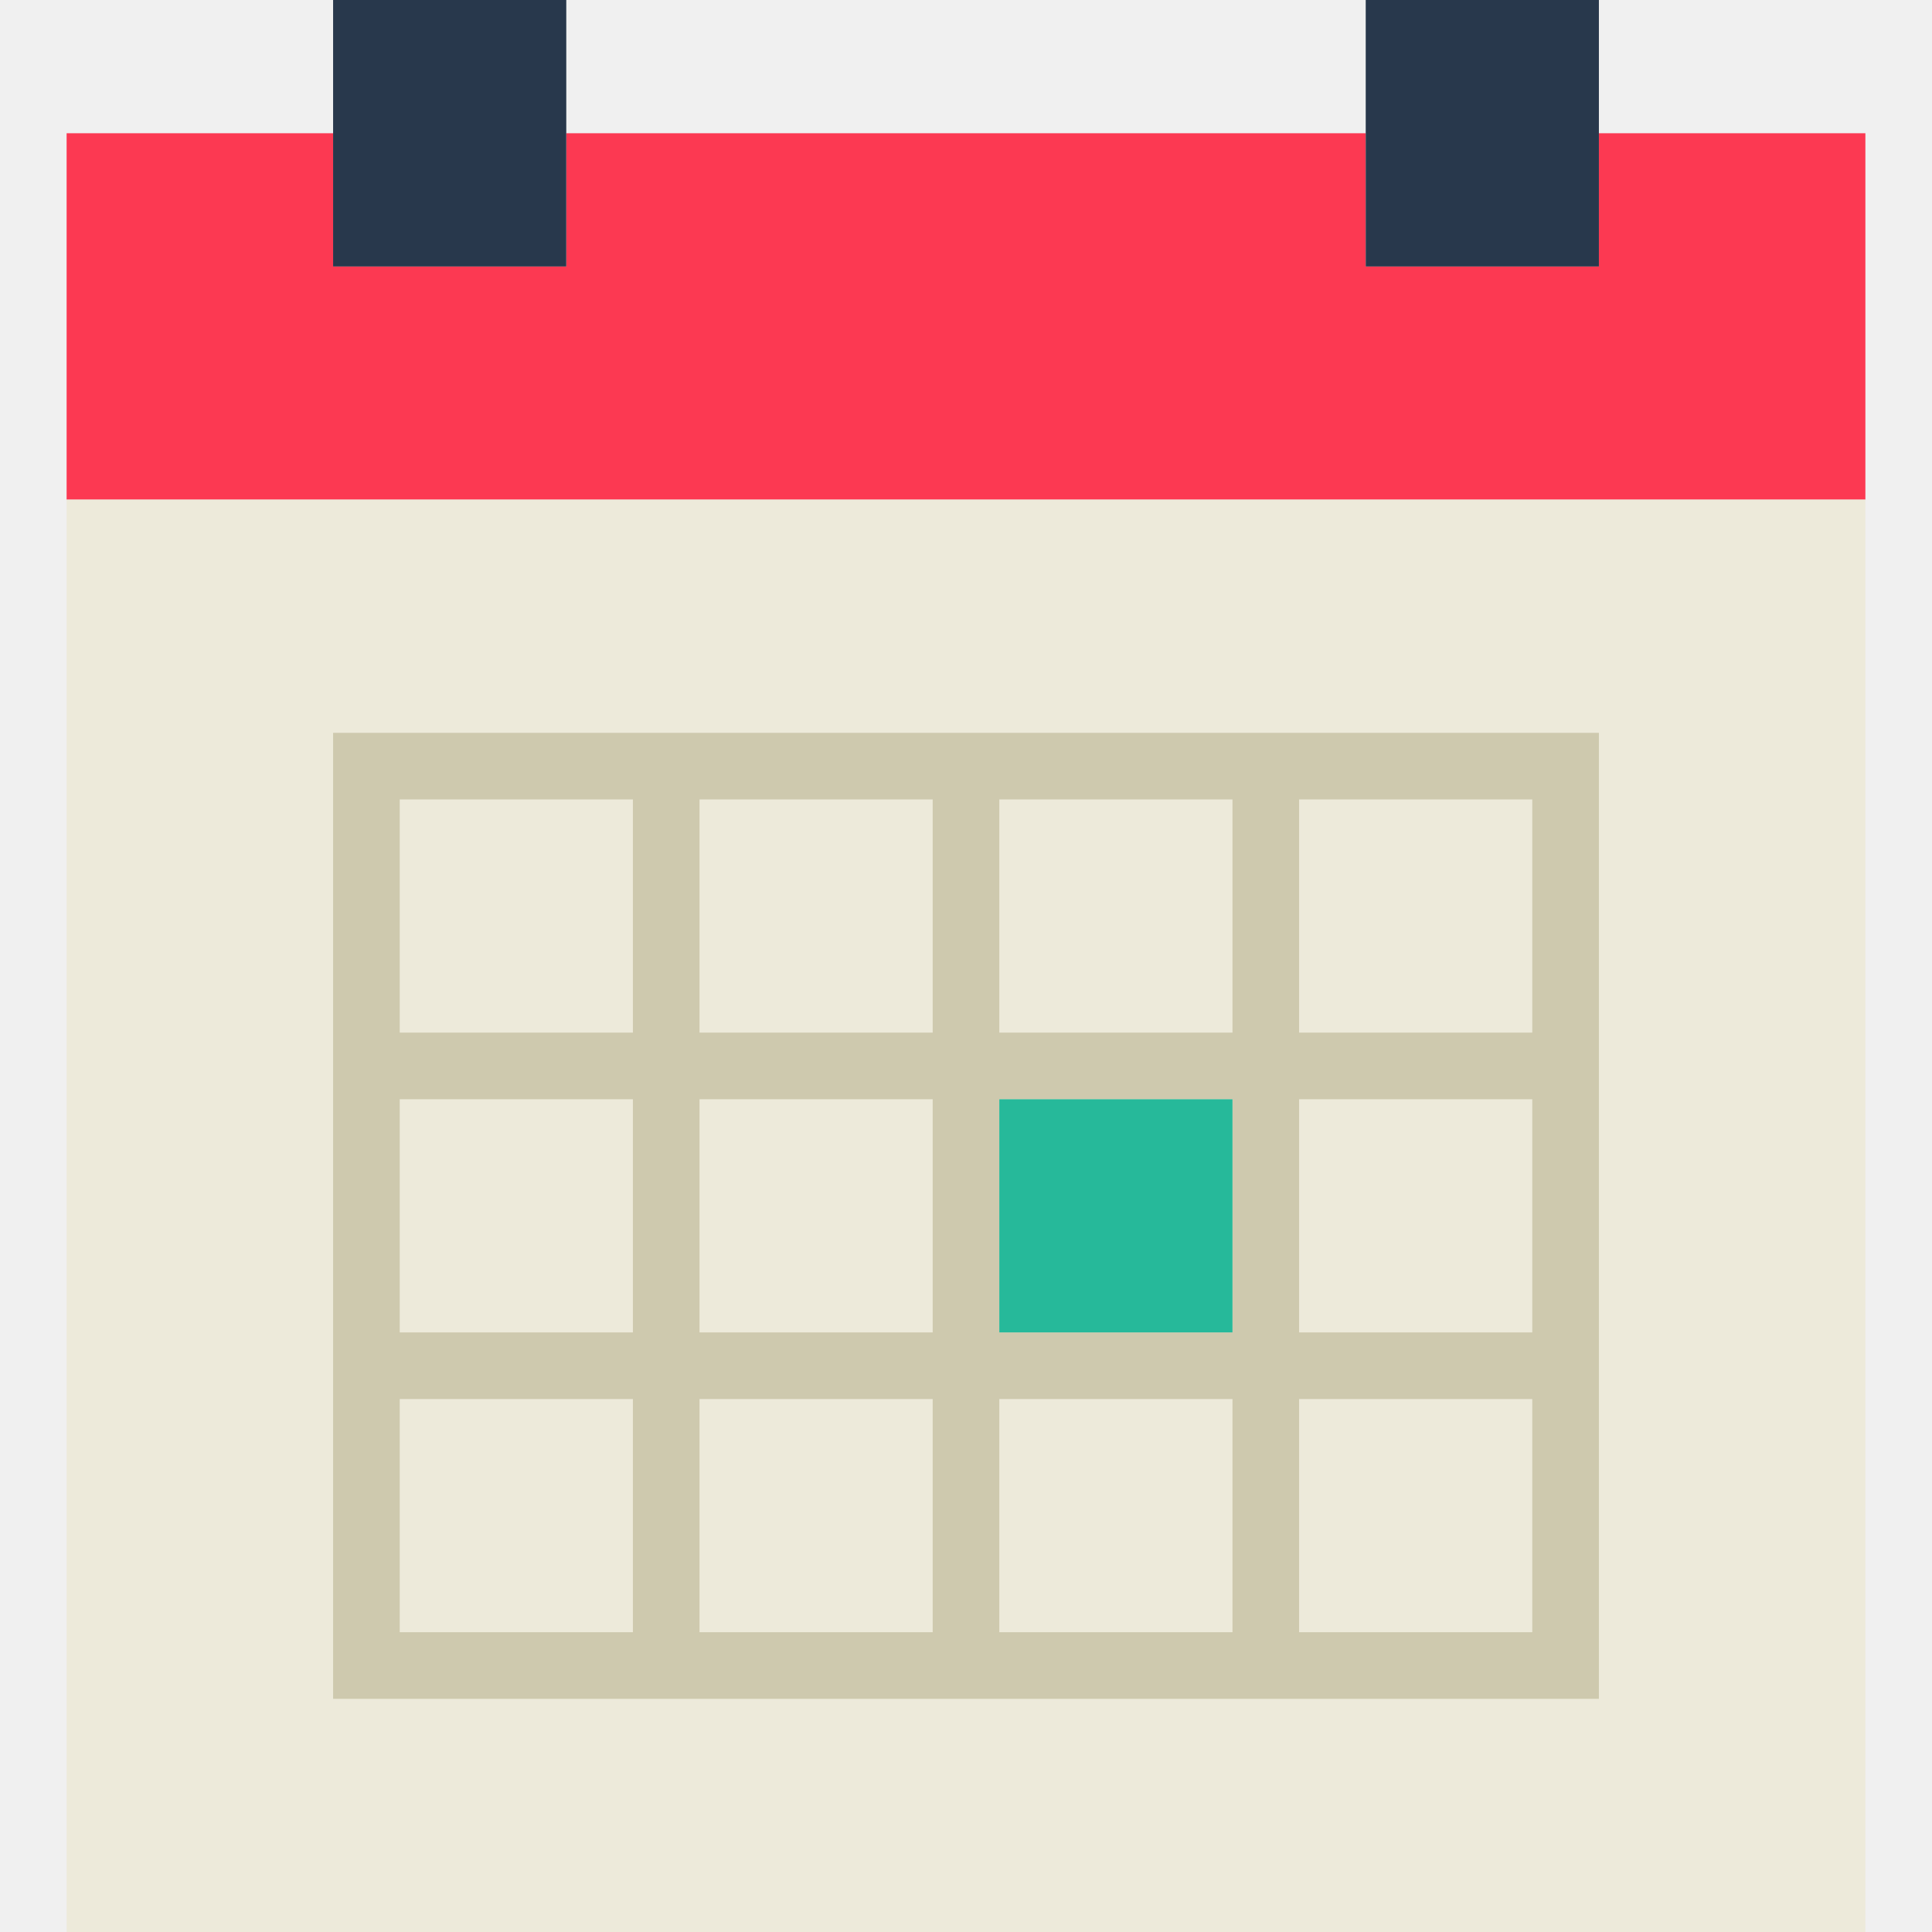
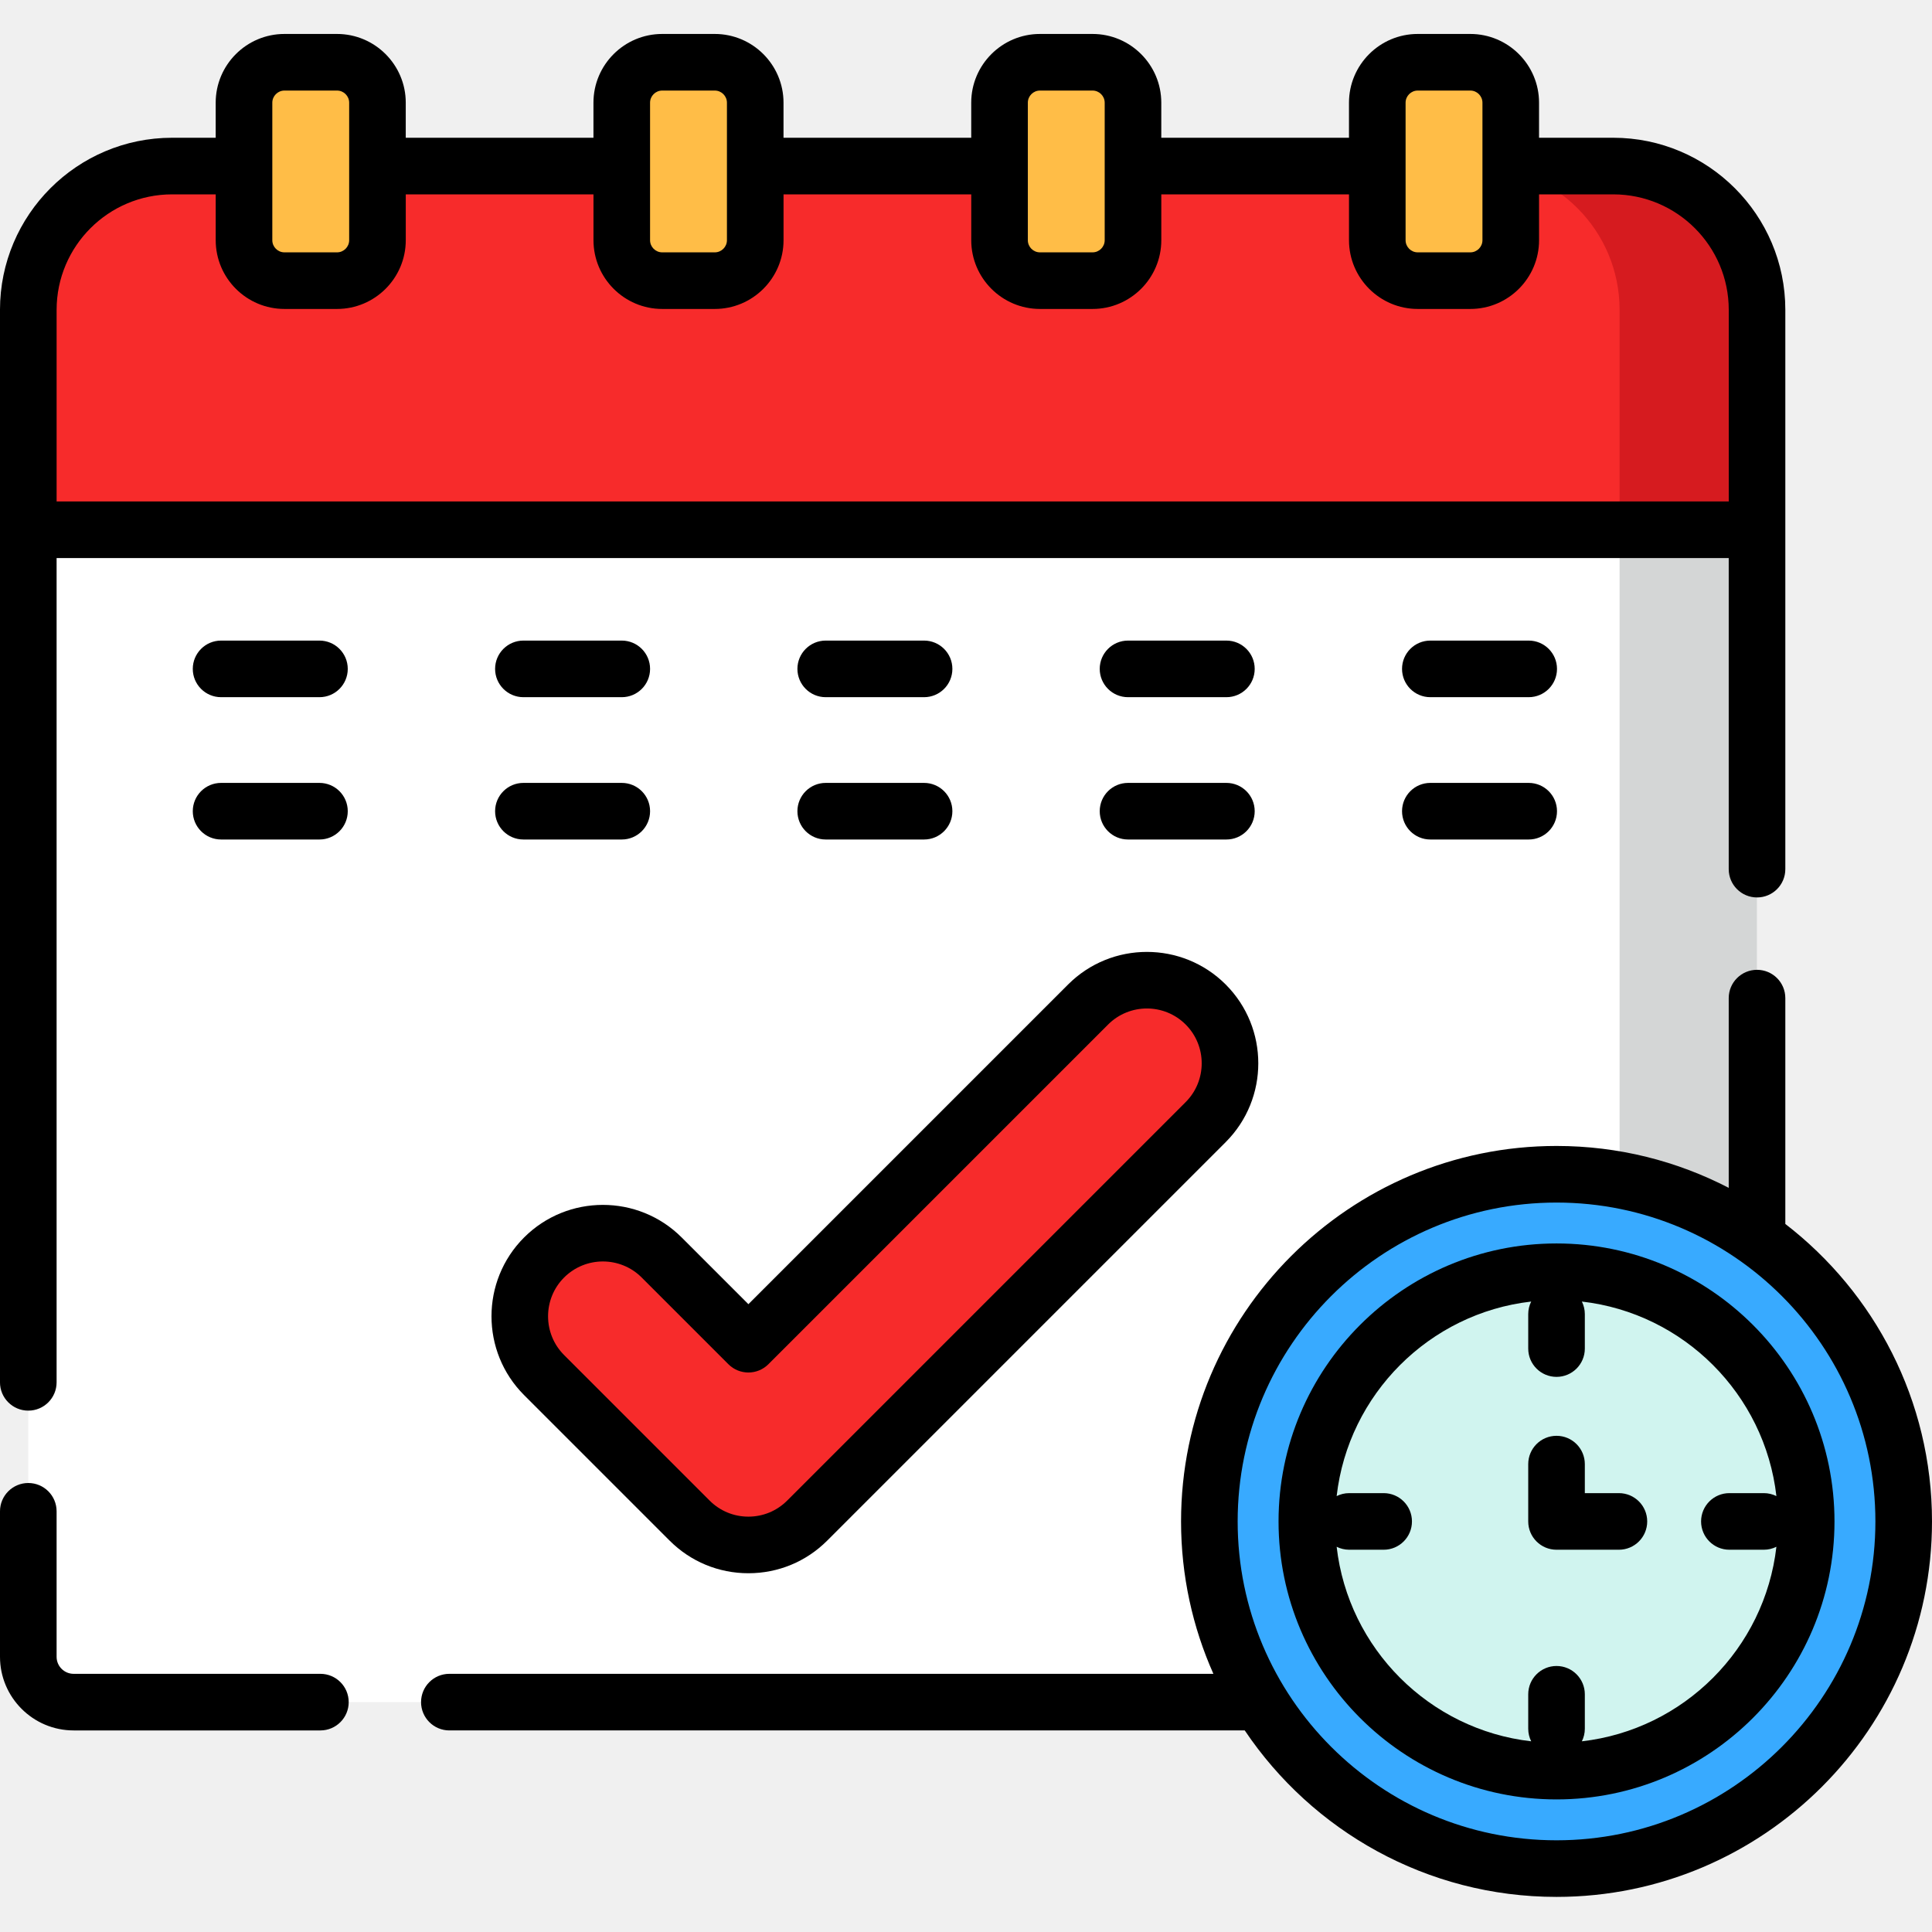
- <svg xmlns="http://www.w3.org/2000/svg" version="1.1" id="Capa_1" x="0px" y="0px" viewBox="0 0 58 58" style="enable-background:new 0 0 58 58;" xml:space="preserve">
-   <polygon style="fill:#FC3952;" points="48,4 48,8 41,8 41,4 17,4 17,8 10,8 10,4 2,4 2,15 56,15 56,4 " />
-   <polygon style="fill:#EDEADA;" points="10,15 2,15 2,58 56,58 56,15 48,15 41,15 17,15 " />
-   <path style="fill:#CEC9AE;" d="M39,22h-2h-7h-2h-7h-2h-9v9v2v7v2v9h9h2h7h2h7h2h9v-9v-2v-7v-2v-9H39z M30,24h7v7h-7V24z M37,40h-7  v-7h7V40z M21,33h7v7h-7V33z M21,24h7v7h-7V24z M12,24h7v7h-7V24z M12,33h7v7h-7V33z M19,49h-7v-7h7V49z M28,49h-7v-7h7V49z M37,49  h-7v-7h7V49z M46,49h-7v-7h7V49z M46,40h-7v-7h7V40z M39,31v-7h7v7H39z" />
-   <rect x="10" style="fill:#28384C;" width="7" height="8" />
-   <rect x="41" style="fill:#28384C;" width="7" height="8" />
-   <rect x="30" y="33" style="fill:#26B99A;" width="7" height="7" />
-   <g>
- </g>
-   <g>
- </g>
-   <g>
- </g>
-   <g>
- </g>
-   <g>
- </g>
-   <g>
- </g>
-   <g>
- </g>
-   <g>
- </g>
-   <g>
- </g>
-   <g>
- </g>
-   <g>
- </g>
-   <g>
- </g>
-   <g>
- </g>
-   <g>
- </g>
-   <g>
- </g>
+ <svg xmlns="http://www.w3.org/2000/svg" height="512pt" viewBox="0 -9 512 512" width="512pt">
+   <path d="m453.621 442.082h-434.109c-6.633 0-12.012-5.379-12.012-12.012v-356.961c0-21.043 17.059-38.102 38.102-38.102h381.93c21.039 0 38.098 17.059 38.098 38.102v356.961c0 6.633-5.375 12.012-12.008 12.012zm0 0" fill="#ffffff" />
+   <path d="m465.625 73.113v356.953c0 6.637-5.371 12.016-12.004 12.016h-36.426c6.633 0 12.012-5.379 12.012-12.016v-356.953c0-21.051-17.062-38.102-38.098-38.102h36.426c21.039 0 38.09 17.051 38.09 38.102zm0 0" fill="#d4d6d6" />
+   <path d="m465.625 73.113v58.27h-458.129v-58.27c0-21.051 17.062-38.102 38.113-38.102h381.926c21.039 0 38.09 17.051 38.09 38.102zm0 0" fill="#f72b2b" />
+   <path d="m465.625 73.113v58.27h-36.418v-58.27c0-21.051-17.062-38.102-38.102-38.102h36.43c21.039 0 38.09 17.051 38.09 38.102zm0 0" fill="#d61b1f" />
+   <path d="m198.336 400.426c-5.641 0-11.277-2.152-15.582-6.453l-38.562-38.562c-8.605-8.605-8.605-22.559 0-31.164 8.605-8.602 22.559-8.605 31.164 0l22.98 22.984 90.023-90.023c8.605-8.605 22.559-8.605 31.164 0 8.605 8.605 8.605 22.555 0 31.16l-105.605 105.605c-4.305 4.301-9.941 6.453-15.582 6.453zm0 0" fill="#f72b2b" />
+   <g fill="#ffbd47">
+     <path d="m89.316 65.375h-13.934c-5.918 0-10.719-4.797-10.719-10.715v-36.441c0-5.918 4.801-10.719 10.719-10.719h13.934c5.918 0 10.715 4.801 10.715 10.719v36.438c0 5.922-4.797 10.719-10.715 10.719zm0 0" />
+     <path d="m189.426 65.375h-13.934c-5.918 0-10.715-4.797-10.715-10.715v-36.441c0-5.918 4.797-10.719 10.715-10.719h13.934c5.918 0 10.719 4.801 10.719 10.719v36.438c0 5.922-4.801 10.719-10.719 10.719zm0 0" />
+     <path d="m289.535 65.375h-13.934c-5.918 0-10.715-4.797-10.715-10.715v-36.441c0-5.918 4.797-10.719 10.715-10.719h13.934c5.922 0 10.719 4.801 10.719 10.719v36.438c0 5.922-4.797 10.719-10.719 10.719zm0 0" />
+     <path d="m389.648 65.375h-13.934c-5.922 0-10.719-4.797-10.719-10.715v-36.441c0-5.918 4.797-10.719 10.719-10.719h13.934c5.918 0 10.715 4.801 10.715 10.719v36.438c0 5.922-4.797 10.719-10.715 10.719zm0 0" />
+   </g>
+   <path d="m504.5 394.195c0 50.812-41.191 92.004-92.004 92.004s-92.004-41.191-92.004-92.004 41.191-92.004 92.004-92.004 92.004 41.191 92.004 92.004zm0 0" fill="#38aaff" />
+   <path d="m478.66 394.195c0 36.543-29.621 66.168-66.164 66.168-36.543 0-66.168-29.625-66.168-66.168 0-36.543 29.625-66.164 66.168-66.164 36.543 0 66.164 29.621 66.164 66.164zm0 0" fill="#d0f4ef" />
+   <path d="m7.5 364.832c4.141 0 7.5-3.355 7.5-7.5v-218.441h443.129v82.441c0 4.145 3.359 7.5 7.5 7.5 4.145 0 7.5-3.355 7.5-7.5v-148.223c0-25.145-20.457-45.602-45.598-45.602h-19.668v-9.289c0-10.047-8.172-18.219-18.219-18.219h-13.934c-10.043 0-18.215 8.172-18.215 18.219v9.289h-49.742v-9.289c0-10.047-8.172-18.219-18.219-18.219h-13.934c-10.043 0-18.215 8.172-18.215 18.219v9.289h-49.746v-9.289c0-10.047-8.172-18.219-18.219-18.219h-13.93c-10.047 0-18.219 8.172-18.219 18.219v9.289h-49.742v-9.289c0-10.047-8.172-18.219-18.219-18.219h-13.93c-10.047 0-18.219 8.172-18.219 18.219v9.289h-11.562c-25.145 0-45.602 20.457-45.602 45.602v284.223c0 4.145 3.359 7.5 7.5 7.5zm364.996-346.613c0-1.773 1.445-3.219 3.219-3.219h13.934c1.773 0 3.215 1.445 3.215 3.219v36.438c0 1.773-1.441 3.219-3.215 3.219h-13.934c-1.773 0-3.219-1.441-3.219-3.219zm-100.109 0c0-1.773 1.441-3.219 3.215-3.219h13.934c1.773 0 3.219 1.445 3.219 3.219v36.438c0 1.773-1.445 3.219-3.219 3.219h-13.934c-1.773 0-3.215-1.441-3.215-3.219zm-100.113 0c0-1.773 1.445-3.219 3.219-3.219h13.934c1.773 0 3.219 1.445 3.219 3.219v36.438c0 1.773-1.445 3.219-3.219 3.219h-13.934c-1.773 0-3.219-1.441-3.219-3.219zm-100.109 0c0-1.773 1.445-3.219 3.219-3.219h13.934c1.773 0 3.215 1.445 3.215 3.219v36.438c0 1.773-1.441 3.219-3.215 3.219h-13.934c-1.773 0-3.219-1.441-3.219-3.219zm-26.562 24.289h11.562v12.148c0 10.047 8.172 18.219 18.219 18.219h13.934c10.043 0 18.215-8.172 18.215-18.219v-12.148h49.746v12.148c0 10.047 8.172 18.219 18.215 18.219h13.934c10.047 0 18.219-8.172 18.219-18.219v-12.148h49.742v12.148c0 10.047 8.172 18.219 18.219 18.219h13.934c10.043 0 18.215-8.172 18.215-18.219v-12.148h49.742v12.148c0 10.047 8.172 18.219 18.219 18.219h13.934c10.043 0 18.215-8.172 18.215-18.219v-12.148h19.668c16.875 0 30.602 13.727 30.602 30.602v50.781h-443.133v-50.781c0-16.875 13.727-30.602 30.602-30.602zm0 0" />
+   <path d="m84.91 434.582h-65.398c-2.488 0-4.512-2.023-4.512-4.512v-38.559c0-4.145-3.359-7.5-7.5-7.5s-7.5 3.355-7.5 7.5v38.559c0 10.758 8.754 19.512 19.512 19.512h65.398c4.141 0 7.5-3.359 7.5-7.5 0-4.145-3.359-7.5-7.5-7.5zm0 0" />
+   <path d="m84.66 160.762h-26.07c-4.141 0-7.5 3.359-7.5 7.5 0 4.145 3.359 7.5 7.5 7.5h26.07c4.141 0 7.5-3.355 7.5-7.5 0-4.141-3.359-7.5-7.5-7.5zm0 0" />
+   <path d="m138.707 175.762h26.07c4.141 0 7.5-3.355 7.5-7.5 0-4.141-3.359-7.5-7.5-7.5h-26.07c-4.141 0-7.5 3.359-7.5 7.5 0 4.145 3.359 7.5 7.5 7.5zm0 0" />
+   <path d="m218.824 175.762h26.066c4.141 0 7.5-3.355 7.5-7.5 0-4.141-3.359-7.5-7.5-7.5h-26.066c-4.145 0-7.5 3.359-7.5 7.5 0 4.145 3.355 7.5 7.5 7.5zm0 0" />
+   <path d="m298.938 175.762h26.07c4.141 0 7.5-3.355 7.5-7.5 0-4.141-3.359-7.5-7.5-7.5h-26.07c-4.141 0-7.5 3.359-7.5 7.5 0 4.145 3.359 7.5 7.5 7.5zm0 0" />
+   <path d="m405.121 160.762h-26.066c-4.145 0-7.5 3.359-7.5 7.5 0 4.145 3.355 7.5 7.5 7.5h26.066c4.141 0 7.5-3.355 7.5-7.5 0-4.141-3.359-7.5-7.5-7.5zm0 0" />
+   <path d="m84.66 198.477h-26.07c-4.141 0-7.5 3.355-7.5 7.5 0 4.145 3.359 7.5 7.5 7.5h26.07c4.141 0 7.5-3.355 7.5-7.5 0-4.145-3.359-7.5-7.5-7.5zm0 0" />
+   <path d="m138.707 213.477h26.07c4.141 0 7.5-3.355 7.5-7.5 0-4.145-3.359-7.5-7.5-7.5h-26.07c-4.141 0-7.5 3.355-7.5 7.5 0 4.145 3.359 7.5 7.5 7.5zm0 0" />
+   <path d="m218.824 213.477h26.066c4.141 0 7.5-3.355 7.5-7.5 0-4.145-3.359-7.5-7.5-7.5h-26.066c-4.145 0-7.5 3.355-7.5 7.5 0 4.145 3.355 7.5 7.5 7.5zm0 0" />
+   <path d="m298.938 213.477h26.07c4.141 0 7.5-3.355 7.5-7.5 0-4.145-3.359-7.5-7.5-7.5h-26.07c-4.141 0-7.5 3.355-7.5 7.5 0 4.145 3.359 7.5 7.5 7.5zm0 0" />
+   <path d="m405.121 198.477h-26.066c-4.145 0-7.5 3.355-7.5 7.5 0 4.145 3.355 7.5 7.5 7.5h26.066c4.141 0 7.5-3.355 7.5-7.5 0-4.145-3.359-7.5-7.5-7.5zm0 0" />
+   <path d="m138.891 360.715 38.562 38.562c5.578 5.578 12.992 8.648 20.883 8.648 7.891 0 15.309-3.07 20.883-8.648l105.605-105.605c11.516-11.516 11.516-30.254 0-41.77s-30.254-11.516-41.77 0l-84.719 84.719-17.68-17.676c-11.512-11.516-30.25-11.516-41.77 0-11.512 11.516-11.512 30.254.004 41.77zm10.605-31.164c2.832-2.832 6.555-4.25 10.277-4.25 3.723 0 7.445 1.418 10.277 4.25l22.98 22.98c2.93 2.93 7.676 2.93 10.605 0l90.023-90.02c5.672-5.668 14.891-5.668 20.555-.004 5.668 5.668 5.668 14.891 0 20.559l-105.602 105.602c-2.746 2.746-6.395 4.258-10.277 4.258-3.883 0-7.531-1.512-10.277-4.258l-38.562-38.562c-5.668-5.668-5.668-14.887 0-20.555zm0 0" />
+   <path d="m473.129 315.359v-59.848c0-4.145-3.355-7.5-7.5-7.5-4.141 0-7.5 3.355-7.5 7.5v50.281c-13.676-7.09-29.195-11.102-45.633-11.102-54.867 0-99.504 44.637-99.504 99.504 0 14.371 3.066 28.035 8.57 40.387h-202.477c-4.141 0-7.5 3.355-7.5 7.5 0 4.141 3.359 7.5 7.5 7.5h210.785c17.879 26.59 48.242 44.117 82.625 44.117 54.867 0 99.504-44.637 99.504-99.504 0-32.062-15.25-60.629-38.871-78.836zm-60.633 163.34c-46.598 0-84.504-37.906-84.504-84.504 0-46.598 37.91-84.504 84.504-84.504s84.504 37.906 84.504 84.504c0 46.598-37.91 84.504-84.504 84.504zm0 0" />
+   <path d="m412.496 320.527c-40.621 0-73.668 33.051-73.668 73.668 0 40.621 33.047 73.668 73.668 73.668s73.664-33.047 73.664-73.668c0-40.617-33.047-73.668-73.664-73.668zm6.715 131.938c.496-1.004.785-2.129.785-3.324v-9.137c0-4.141-3.359-7.5-7.5-7.5s-7.5 3.359-7.5 7.5v9.137c0 1.195.285 2.32.785 3.324-26.992-3.09-48.465-24.562-51.555-51.555 1 .5 2.129.785 3.324.785h9.133c4.145 0 7.5-3.355 7.5-7.5 0-4.145-3.355-7.5-7.5-7.5h-9.133c-1.195 0-2.324.289-3.324.785 3.09-26.992 24.562-48.465 51.555-51.555-.5 1.004-.785 2.129-.785 3.324v9.137c0 4.145 3.359 7.5 7.5 7.5s7.5-3.355 7.5-7.5v-9.137c0-1.195-.289-2.32-.785-3.324 26.992 3.09 48.465 24.562 51.555 51.555-1.004-.496-2.129-.785-3.324-.785h-9.137c-4.141 0-7.5 3.355-7.5 7.5 0 4.145 3.359 7.5 7.5 7.5h9.137c1.195 0 2.32-.285 3.324-.785-3.094 26.992-24.562 48.465-51.555 51.555zm0 0" />
+   <path d="m429.027 386.695h-9.031v-7.691c0-4.141-3.359-7.5-7.5-7.5-4.145 0-7.5 3.359-7.5 7.5v15.191c0 4.145 3.355 7.5 7.5 7.5h16.531c4.141 0 7.5-3.355 7.5-7.5 0-4.145-3.359-7.5-7.5-7.5zm0 0" />
</svg>
